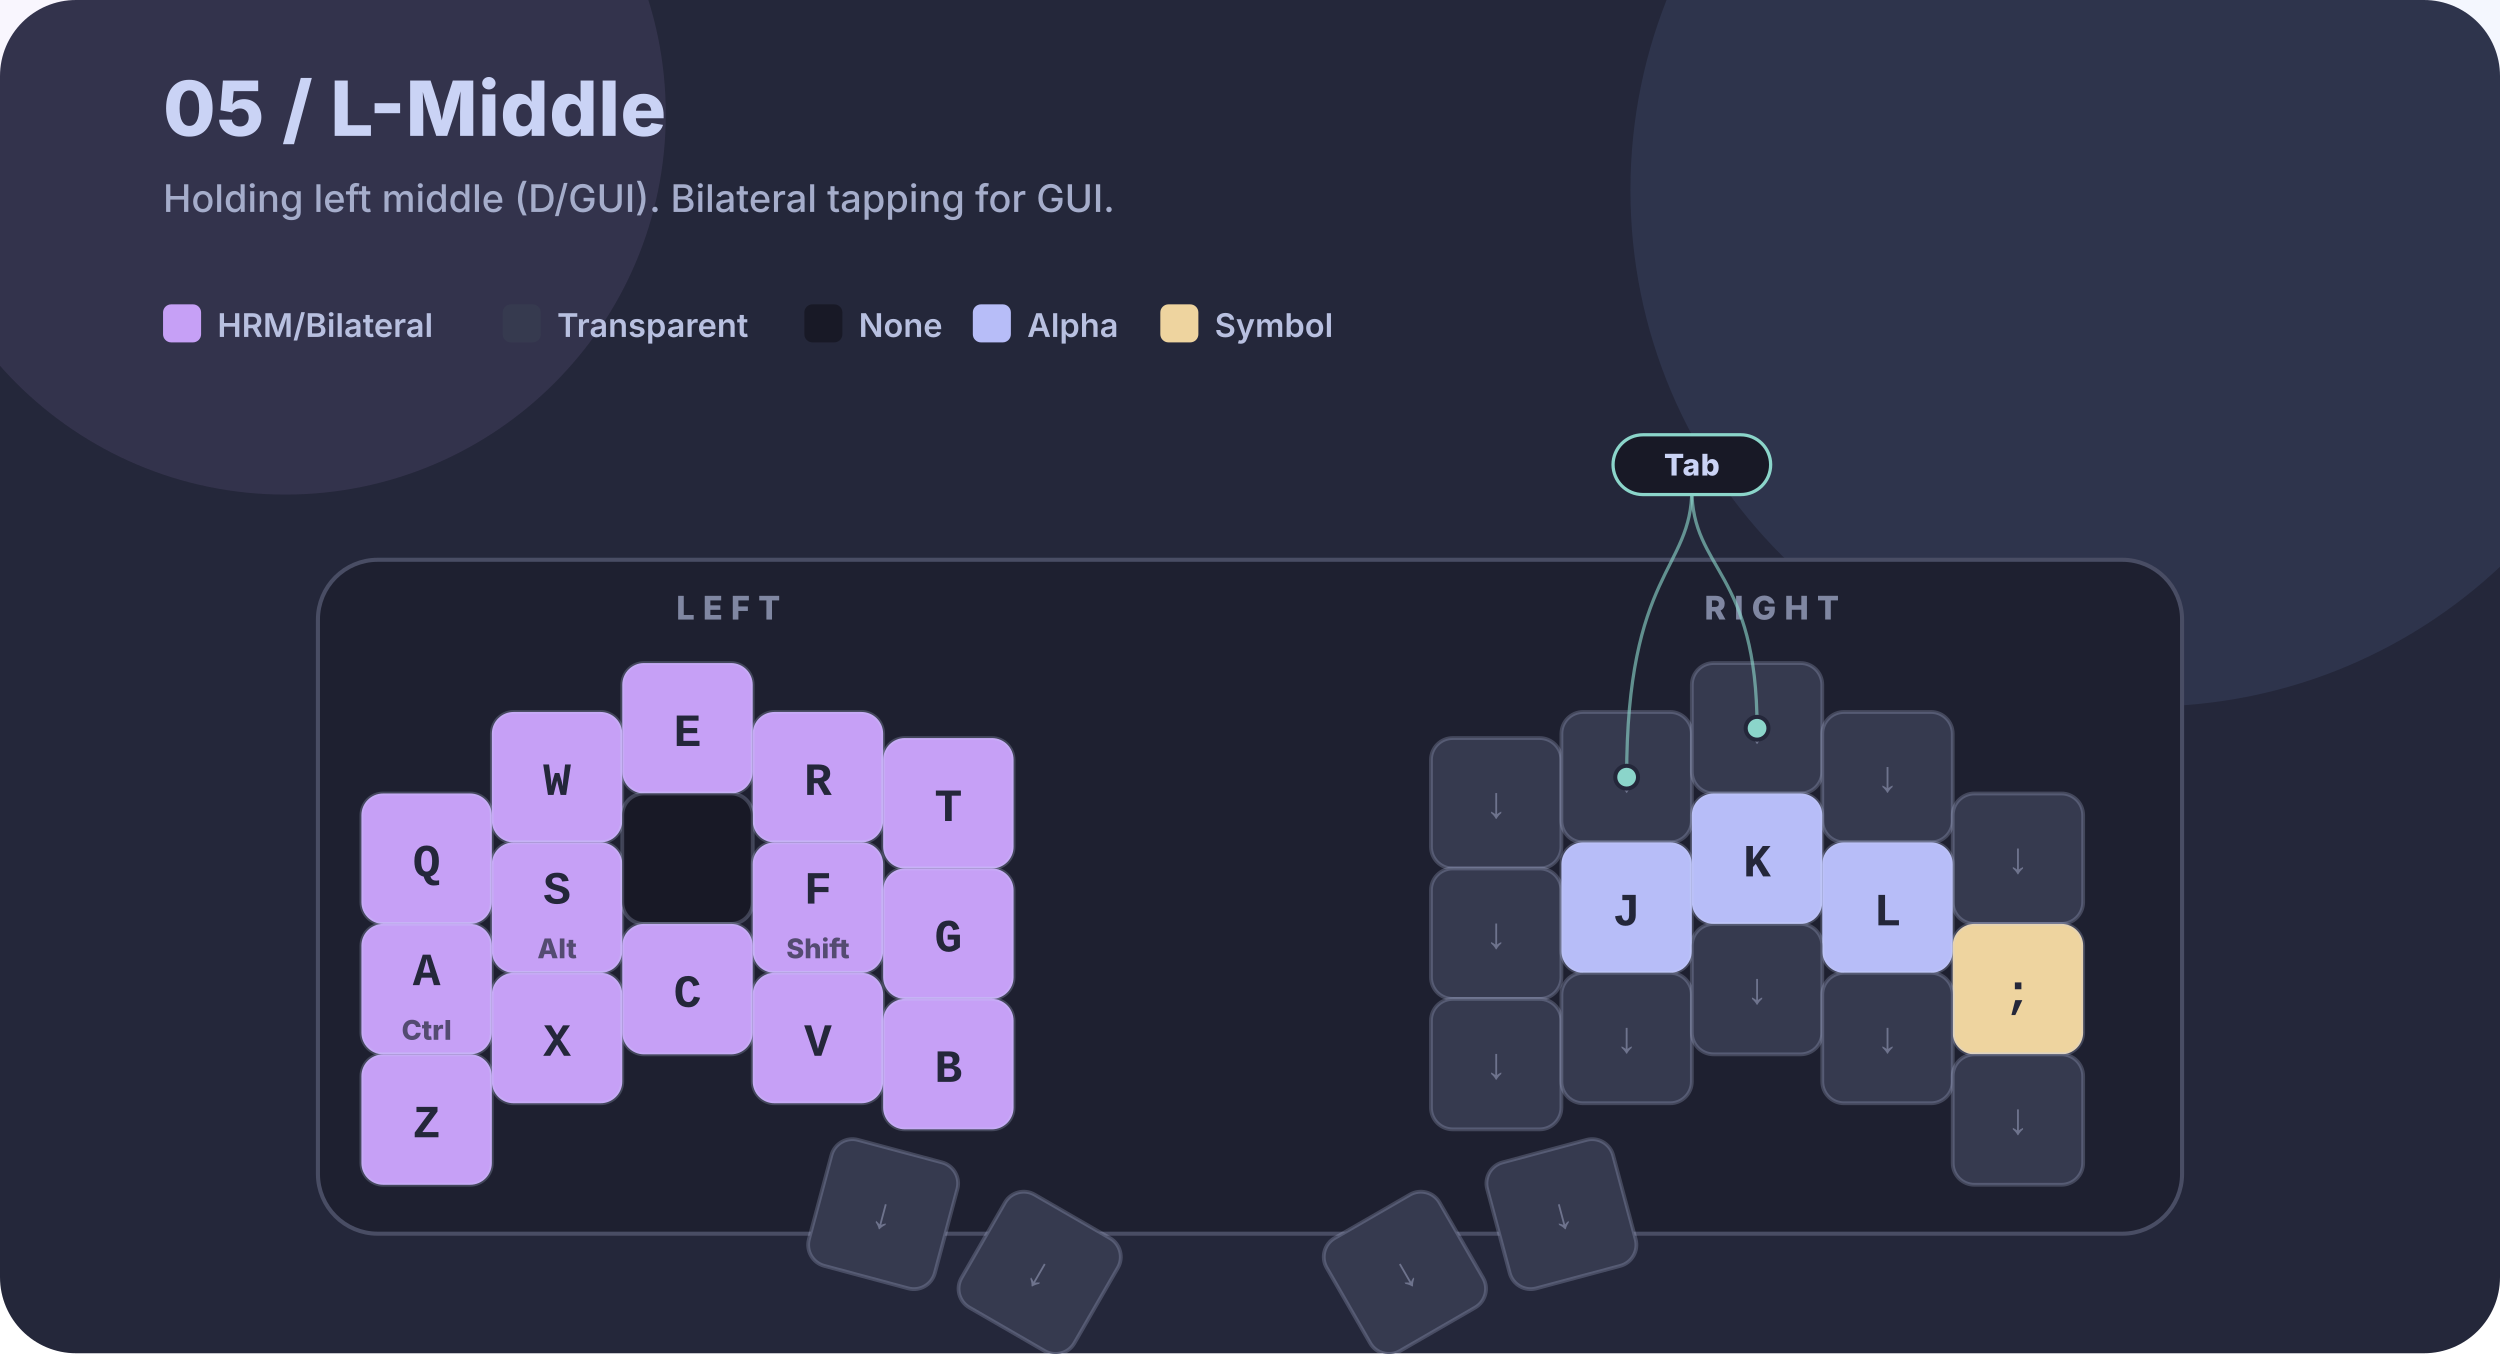
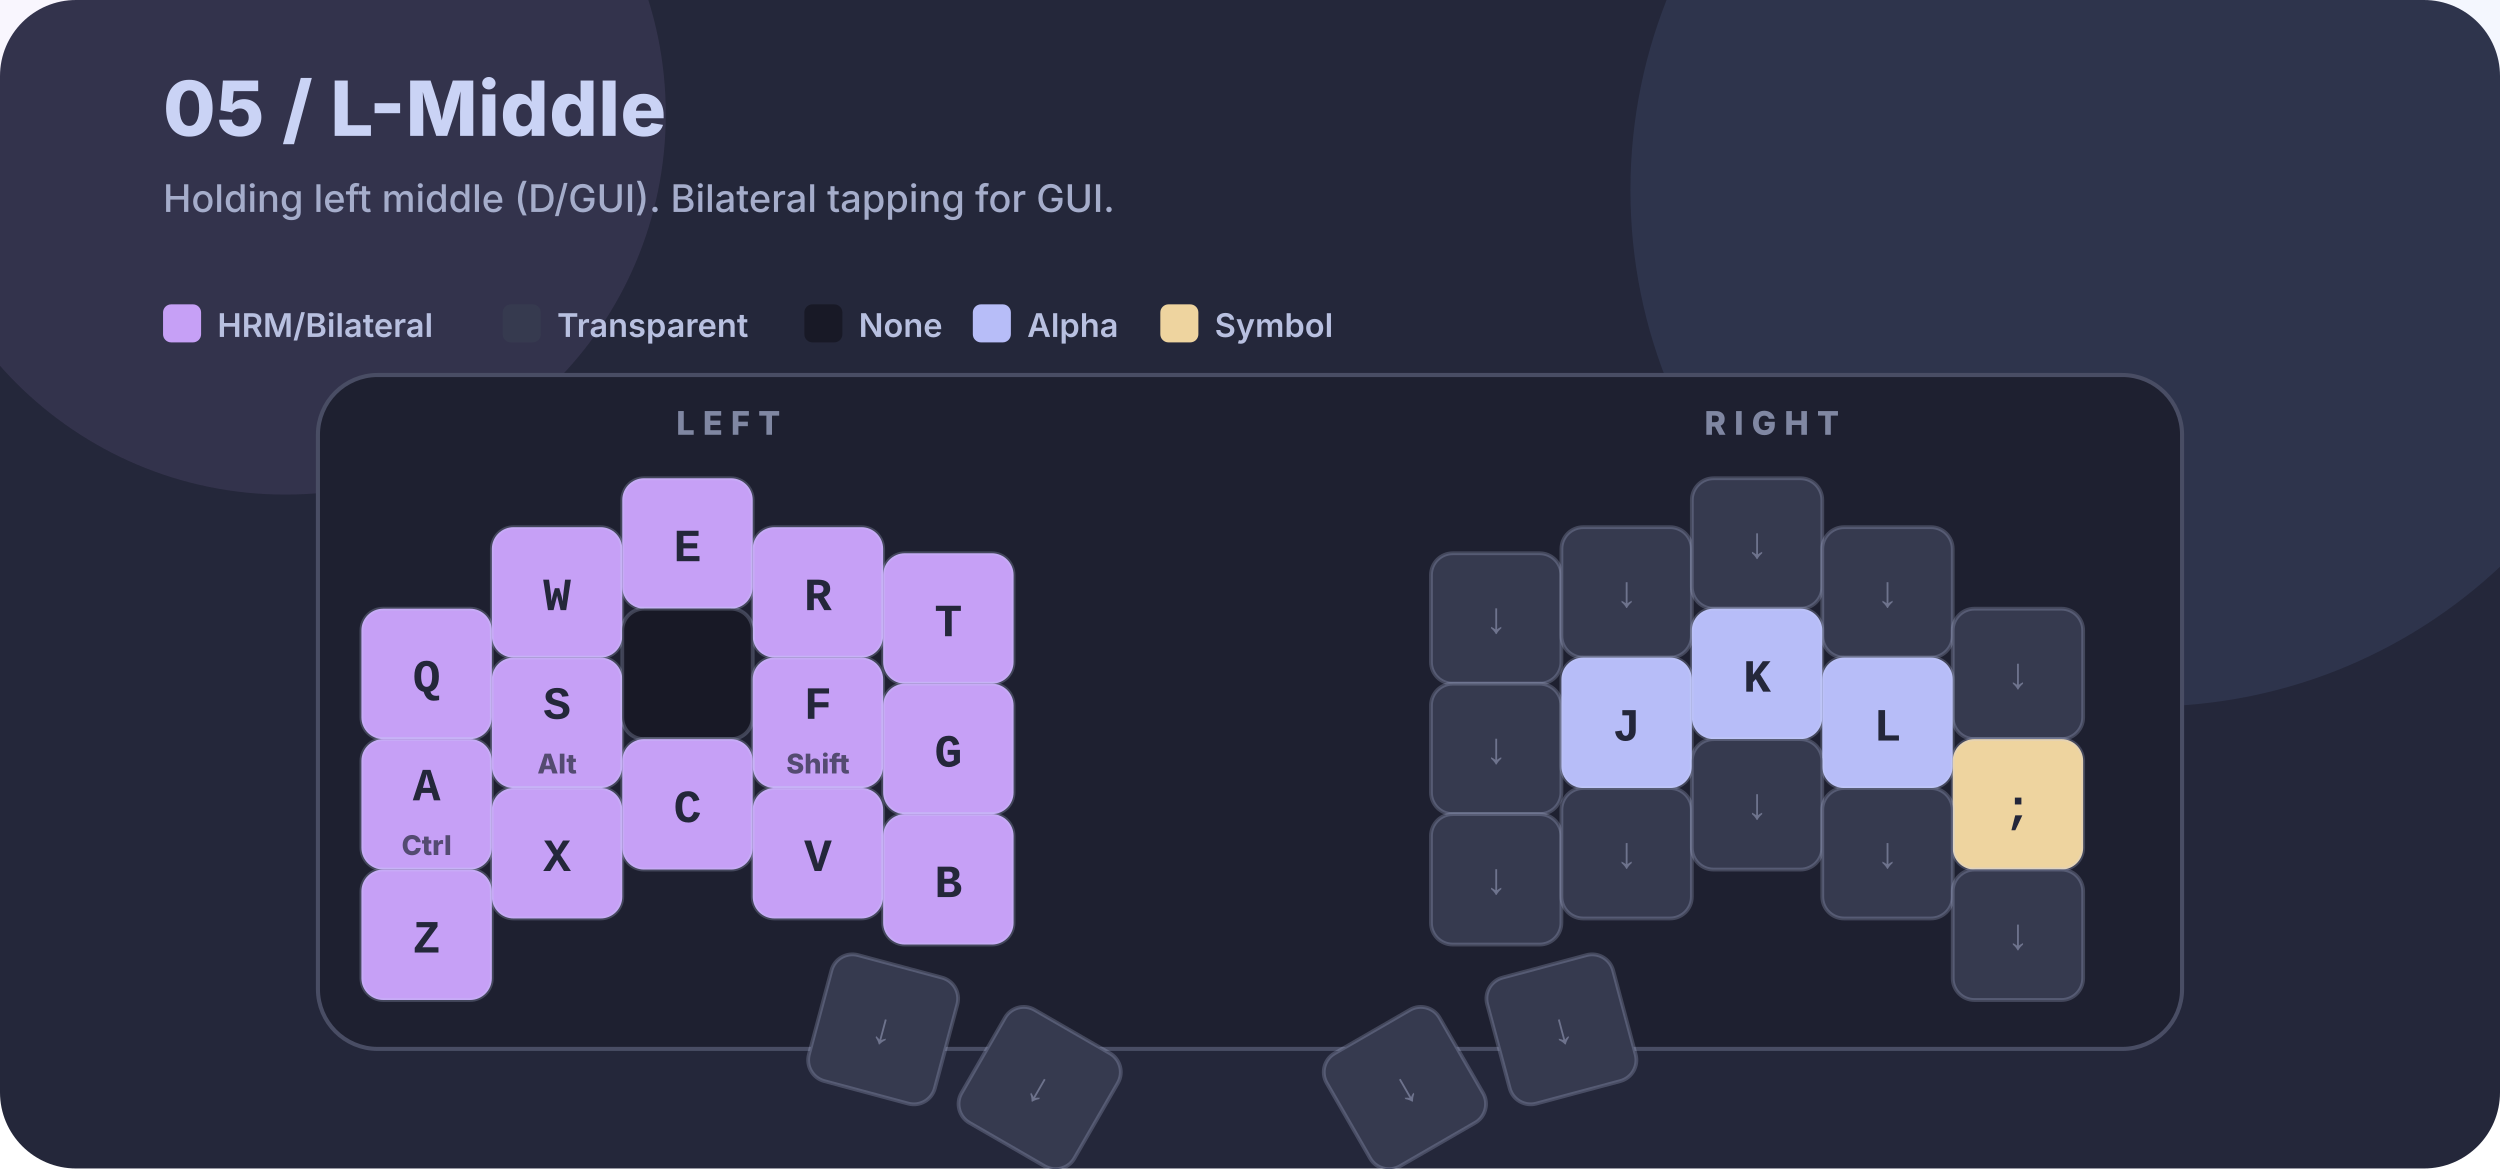
- <svg xmlns="http://www.w3.org/2000/svg" width="920" height="498" viewBox="0 0 920 498" role="img" aria-labelledby="title desc">
+ <svg xmlns="http://www.w3.org/2000/svg" width="920" height="430" viewBox="0 0 920 430" role="img" aria-labelledby="title desc">
  <style>
    .title { font: 800 28px Inter, Avenir Next, Segoe UI, sans-serif; fill: #cad3f5; letter-spacing: .2px; }
    .subtitle { font: 500 14px Inter, Avenir Next, Segoe UI, sans-serif; fill: #a5adcb; }
    .legend-text { font: 600 12px Inter, Avenir Next, Segoe UI, sans-serif; fill: #b8c0e0; }
    .half { font: 800 12px Inter, Avenir Next, Segoe UI, sans-serif; fill: #8087a2; letter-spacing: 3px; text-anchor: middle; }
    .tap { font-family: Berkeley Mono, SFMono-Regular, Consolas, Liberation Mono, monospace; font-weight: 800; text-anchor: middle; dominant-baseline: central; }
    .tap.transparent { font-size: 16px; fill: #6e738d; }
    .hold { font: 800 10px Inter, Avenir Next, Segoe UI, sans-serif; text-anchor: middle; dominant-baseline: central; }
    .key { stroke: rgba(202,211,245,.22); stroke-width: 1.4; }
    .shortcut path { fill: none; stroke: #8bd5ca; stroke-width: 1.2; opacity: .62; stroke-linecap: round; }
    .shortcut circle { fill: #8bd5ca; stroke: #24273a; stroke-width: 1.5; }
    .shortcut rect { fill: #181926; stroke: #8bd5ca; stroke-width: 1.2; }
    .shortcut text { font: 800 11px Inter, Avenir Next, Segoe UI, sans-serif; fill: #cad3f5; text-anchor: middle; letter-spacing: .2px; }
  </style>
-   <rect x="0" y="0" width="920" height="498" rx="28" fill="#24273a" />
+   <rect x="0" y="0" width="920" height="430" rx="28" fill="#24273a" />
  <circle cx="105" cy="42" r="140" fill="#c6a0f6" opacity="0.10" />
  <circle cx="790" cy="70" r="190" fill="#8aadf4" opacity="0.10" />
  <text x="60" y="50" class="title">05 / L-Middle</text>
  <text x="60" y="78" class="subtitle">Holding left middle (D/GUI). Bilateral tapping for GUI.</text>
  <rect x="60" y="112" width="14" height="14" rx="3" fill="#c6a0f6" />
  <text x="80" y="124" class="legend-text">HRM/Bilateral</text>
  <rect x="185" y="112" width="14" height="14" rx="3" fill="#363a4f" />
  <text x="205" y="124" class="legend-text">Transparent</text>
  <rect x="296" y="112" width="14" height="14" rx="3" fill="#181926" />
  <text x="316" y="124" class="legend-text">None</text>
  <rect x="358" y="112" width="14" height="14" rx="3" fill="#b7bdf8" />
  <text x="378" y="124" class="legend-text">Alpha</text>
  <rect x="427" y="112" width="14" height="14" rx="3" fill="#eed49f" />
  <text x="447" y="124" class="legend-text">Symbol</text>
-   <rect x="117" y="206" width="686" height="248" rx="22" fill="#1e2030" stroke="#494d64" stroke-width="1.5" />
-   <text x="268" y="228" class="half">LEFT</text>
-   <text x="652" y="228" class="half">RIGHT</text>
-   <g transform="translate(133 244)">
+   <rect x="117" y="138" width="686" height="248" rx="22" fill="#1e2030" stroke="#494d64" stroke-width="1.5" />
+   <text x="268" y="160" class="half">LEFT</text>
+   <text x="652" y="160" class="half">RIGHT</text>
+   <g transform="translate(133 176)">
    <rect class="key" x="0" y="48" width="48" height="48" rx="8" fill="#c6a0f6" />
    <text x="24" y="74" class="tap" style="font-size:17px;fill:#24273a">Q</text>
    <rect class="key" x="48" y="18" width="48" height="48" rx="8" fill="#c6a0f6" />
    <text x="72" y="44" class="tap" style="font-size:17px;fill:#24273a">W</text>
    <rect class="key" x="96" y="0" width="48" height="48" rx="8" fill="#c6a0f6" />
    <text x="120" y="26" class="tap" style="font-size:17px;fill:#24273a">E</text>
    <rect class="key" x="144" y="18" width="48" height="48" rx="8" fill="#c6a0f6" />
    <text x="168" y="44" class="tap" style="font-size:17px;fill:#24273a">R</text>
    <rect class="key" x="192" y="27.6" width="48" height="48" rx="8" fill="#c6a0f6" />
    <text x="216" y="53.6" class="tap" style="font-size:17px;fill:#24273a">T</text>
    <rect class="key" x="393.6" y="27.6" width="48" height="48" rx="8" fill="#363a4f" />
    <text x="417.6" y="52.6" class="tap transparent">↓</text>
    <rect class="key" x="441.6" y="18" width="48" height="48" rx="8" fill="#363a4f" />
    <text x="465.6" y="43" class="tap transparent">↓</text>
    <rect class="key" x="489.6" y="0" width="48" height="48" rx="8" fill="#363a4f" />
    <text x="513.6" y="25" class="tap transparent">↓</text>
    <rect class="key" x="537.6" y="18" width="48" height="48" rx="8" fill="#363a4f" />
    <text x="561.6" y="43" class="tap transparent">↓</text>
    <rect class="key" x="585.6" y="48" width="48" height="48" rx="8" fill="#363a4f" />
    <text x="609.6" y="73" class="tap transparent">↓</text>
    <rect class="key" x="0" y="96" width="48" height="48" rx="8" fill="#c6a0f6" />
    <text x="24" y="114" class="tap" style="font-size:17px;fill:#24273a">A</text>
    <text x="24" y="135" class="hold" style="fill:rgba(36,39,58,0.70)">Ctrl</text>
    <rect class="key" x="48" y="66" width="48" height="48" rx="8" fill="#c6a0f6" />
    <text x="72" y="84" class="tap" style="font-size:17px;fill:#24273a">S</text>
    <text x="72" y="105" class="hold" style="fill:rgba(36,39,58,0.70)">Alt</text>
    <rect class="key" x="96" y="48" width="48" height="48" rx="8" fill="#181926" />
    <rect class="key" x="144" y="66" width="48" height="48" rx="8" fill="#c6a0f6" />
    <text x="168" y="84" class="tap" style="font-size:17px;fill:#24273a">F</text>
    <text x="168" y="105" class="hold" style="fill:rgba(36,39,58,0.70)">Shift</text>
    <rect class="key" x="192" y="75.6" width="48" height="48" rx="8" fill="#c6a0f6" />
    <text x="216" y="101.6" class="tap" style="font-size:17px;fill:#24273a">G</text>
    <rect class="key" x="393.6" y="75.6" width="48" height="48" rx="8" fill="#363a4f" />
    <text x="417.6" y="100.6" class="tap transparent">↓</text>
    <rect class="key" x="441.6" y="66" width="48" height="48" rx="8" fill="#b7bdf8" />
    <text x="465.6" y="92" class="tap" style="font-size:17px;fill:#24273a">J</text>
    <rect class="key" x="489.6" y="48" width="48" height="48" rx="8" fill="#b7bdf8" />
    <text x="513.6" y="74" class="tap" style="font-size:17px;fill:#24273a">K</text>
    <rect class="key" x="537.6" y="66" width="48" height="48" rx="8" fill="#b7bdf8" />
    <text x="561.6" y="92" class="tap" style="font-size:17px;fill:#24273a">L</text>
    <rect class="key" x="585.6" y="96" width="48" height="48" rx="8" fill="#eed49f" />
    <text x="609.6" y="122" class="tap" style="font-size:17px;fill:#24273a">;</text>
    <rect class="key" x="0" y="144" width="48" height="48" rx="8" fill="#c6a0f6" />
    <text x="24" y="170" class="tap" style="font-size:17px;fill:#24273a">Z</text>
    <rect class="key" x="48" y="114" width="48" height="48" rx="8" fill="#c6a0f6" />
    <text x="72" y="140" class="tap" style="font-size:17px;fill:#24273a">X</text>
    <rect class="key" x="96" y="96" width="48" height="48" rx="8" fill="#c6a0f6" />
    <text x="120" y="122" class="tap" style="font-size:17px;fill:#24273a">C</text>
    <rect class="key" x="144" y="114" width="48" height="48" rx="8" fill="#c6a0f6" />
    <text x="168" y="140" class="tap" style="font-size:17px;fill:#24273a">V</text>
    <rect class="key" x="192" y="123.6" width="48" height="48" rx="8" fill="#c6a0f6" />
    <text x="216" y="149.6" class="tap" style="font-size:17px;fill:#24273a">B</text>
    <rect class="key" x="393.6" y="123.6" width="48" height="48" rx="8" fill="#363a4f" />
    <text x="417.6" y="148.6" class="tap transparent">↓</text>
    <rect class="key" x="441.6" y="114" width="48" height="48" rx="8" fill="#363a4f" />
    <text x="465.6" y="139" class="tap transparent">↓</text>
    <rect class="key" x="489.6" y="96" width="48" height="48" rx="8" fill="#363a4f" />
    <text x="513.6" y="121" class="tap transparent">↓</text>
    <rect class="key" x="537.6" y="114" width="48" height="48" rx="8" fill="#363a4f" />
    <text x="561.6" y="139" class="tap transparent">↓</text>
    <rect class="key" x="585.6" y="144" width="48" height="48" rx="8" fill="#363a4f" />
    <text x="609.6" y="169" class="tap transparent">↓</text>
    <g transform="rotate(15 192 202.8)">
      <rect class="key" x="168" y="178.8" width="48" height="48" rx="8" fill="#363a4f" />
      <text x="192" y="203.8" class="tap transparent">↓</text>
    </g>
    <g transform="rotate(30 249.6 224.4)">
      <rect class="key" x="225.6" y="200.4" width="48" height="48" rx="8" fill="#363a4f" />
      <text x="249.6" y="225.4" class="tap transparent">↓</text>
    </g>
    <g transform="rotate(-30 384 224.4)">
      <rect class="key" x="360" y="200.4" width="48" height="48" rx="8" fill="#363a4f" />
      <text x="384" y="225.4" class="tap transparent">↓</text>
    </g>
    <g transform="rotate(-15 441.6 202.8)">
      <rect class="key" x="417.6" y="178.8" width="48" height="48" rx="8" fill="#363a4f" />
      <text x="441.6" y="203.8" class="tap transparent">↓</text>
    </g>
  </g>
-   <g class="shortcut">
-     <path d="M 622.6 180 C 622.6 210, 598.6 210, 598.6 286.0" />
-     <circle cx="598.6" cy="286.0" r="4.2" />
-     <path d="M 622.6 180 C 622.6 210, 646.6 210, 646.6 268.0" />
-     <circle cx="646.6" cy="268.0" r="4.2" />
-     <rect x="593.6" y="160" width="58" height="22" rx="11" />
-     <text x="622.6" y="175">Tab</text>
-   </g>
</svg>
